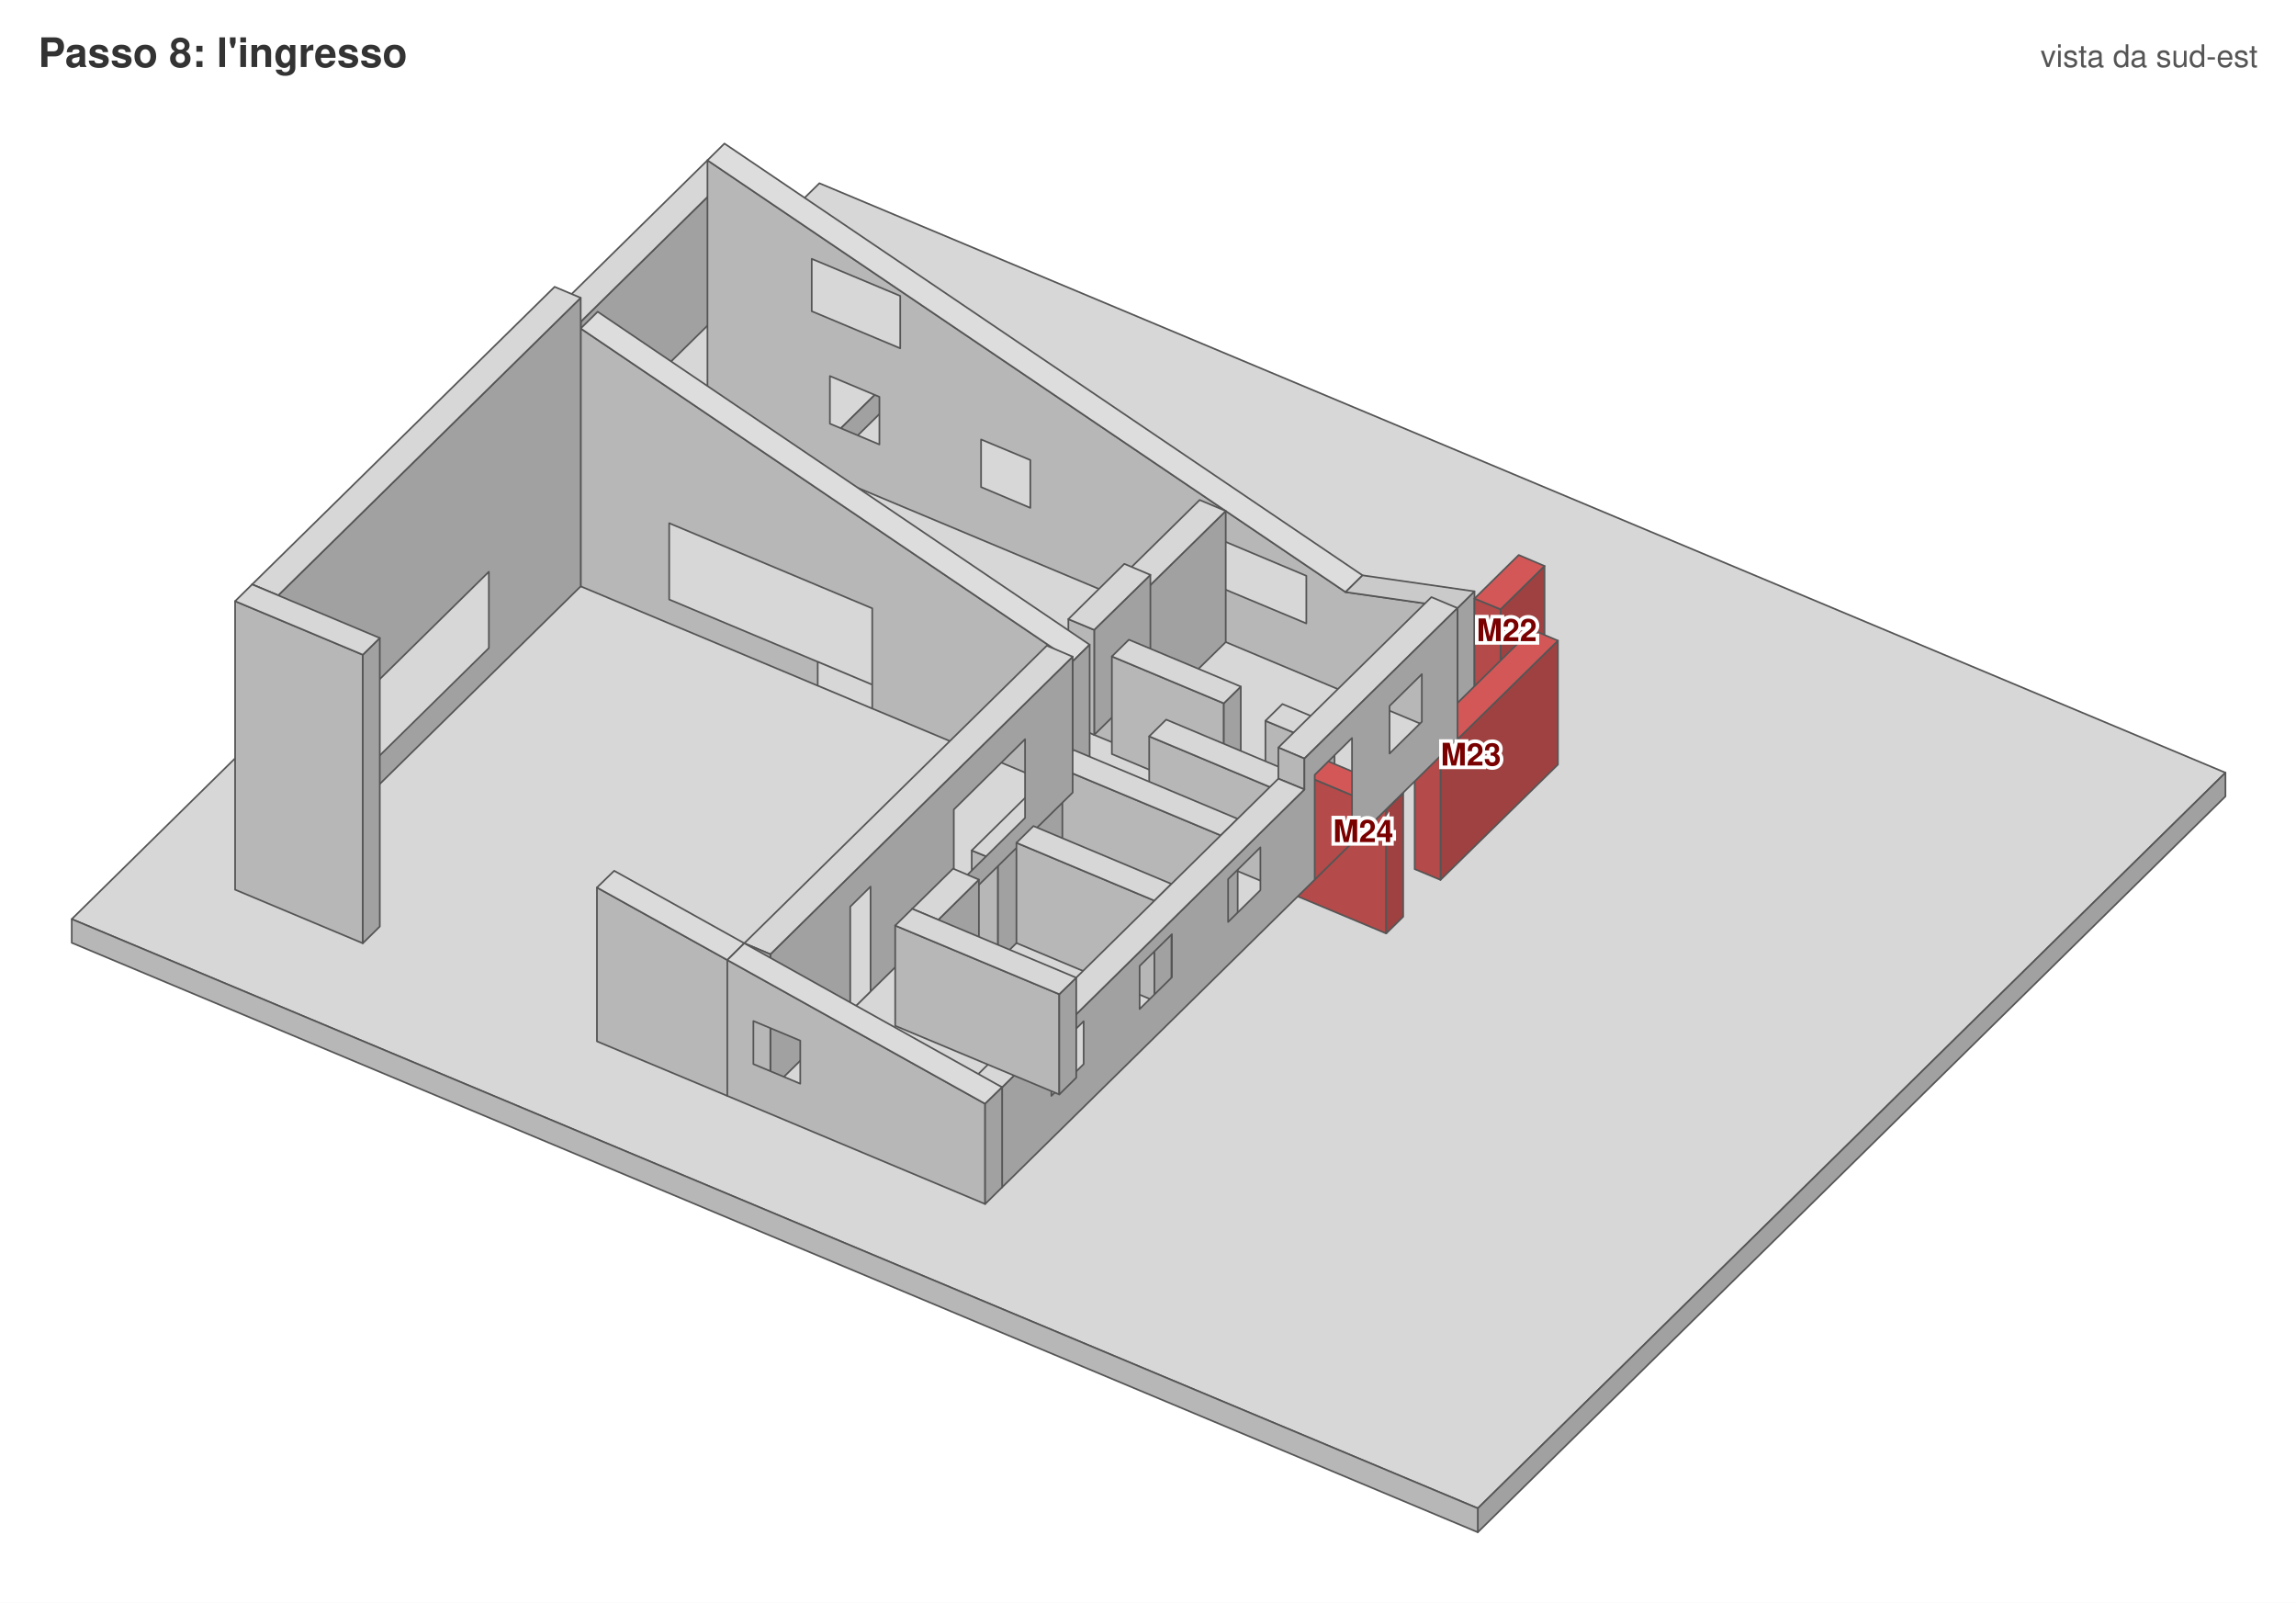
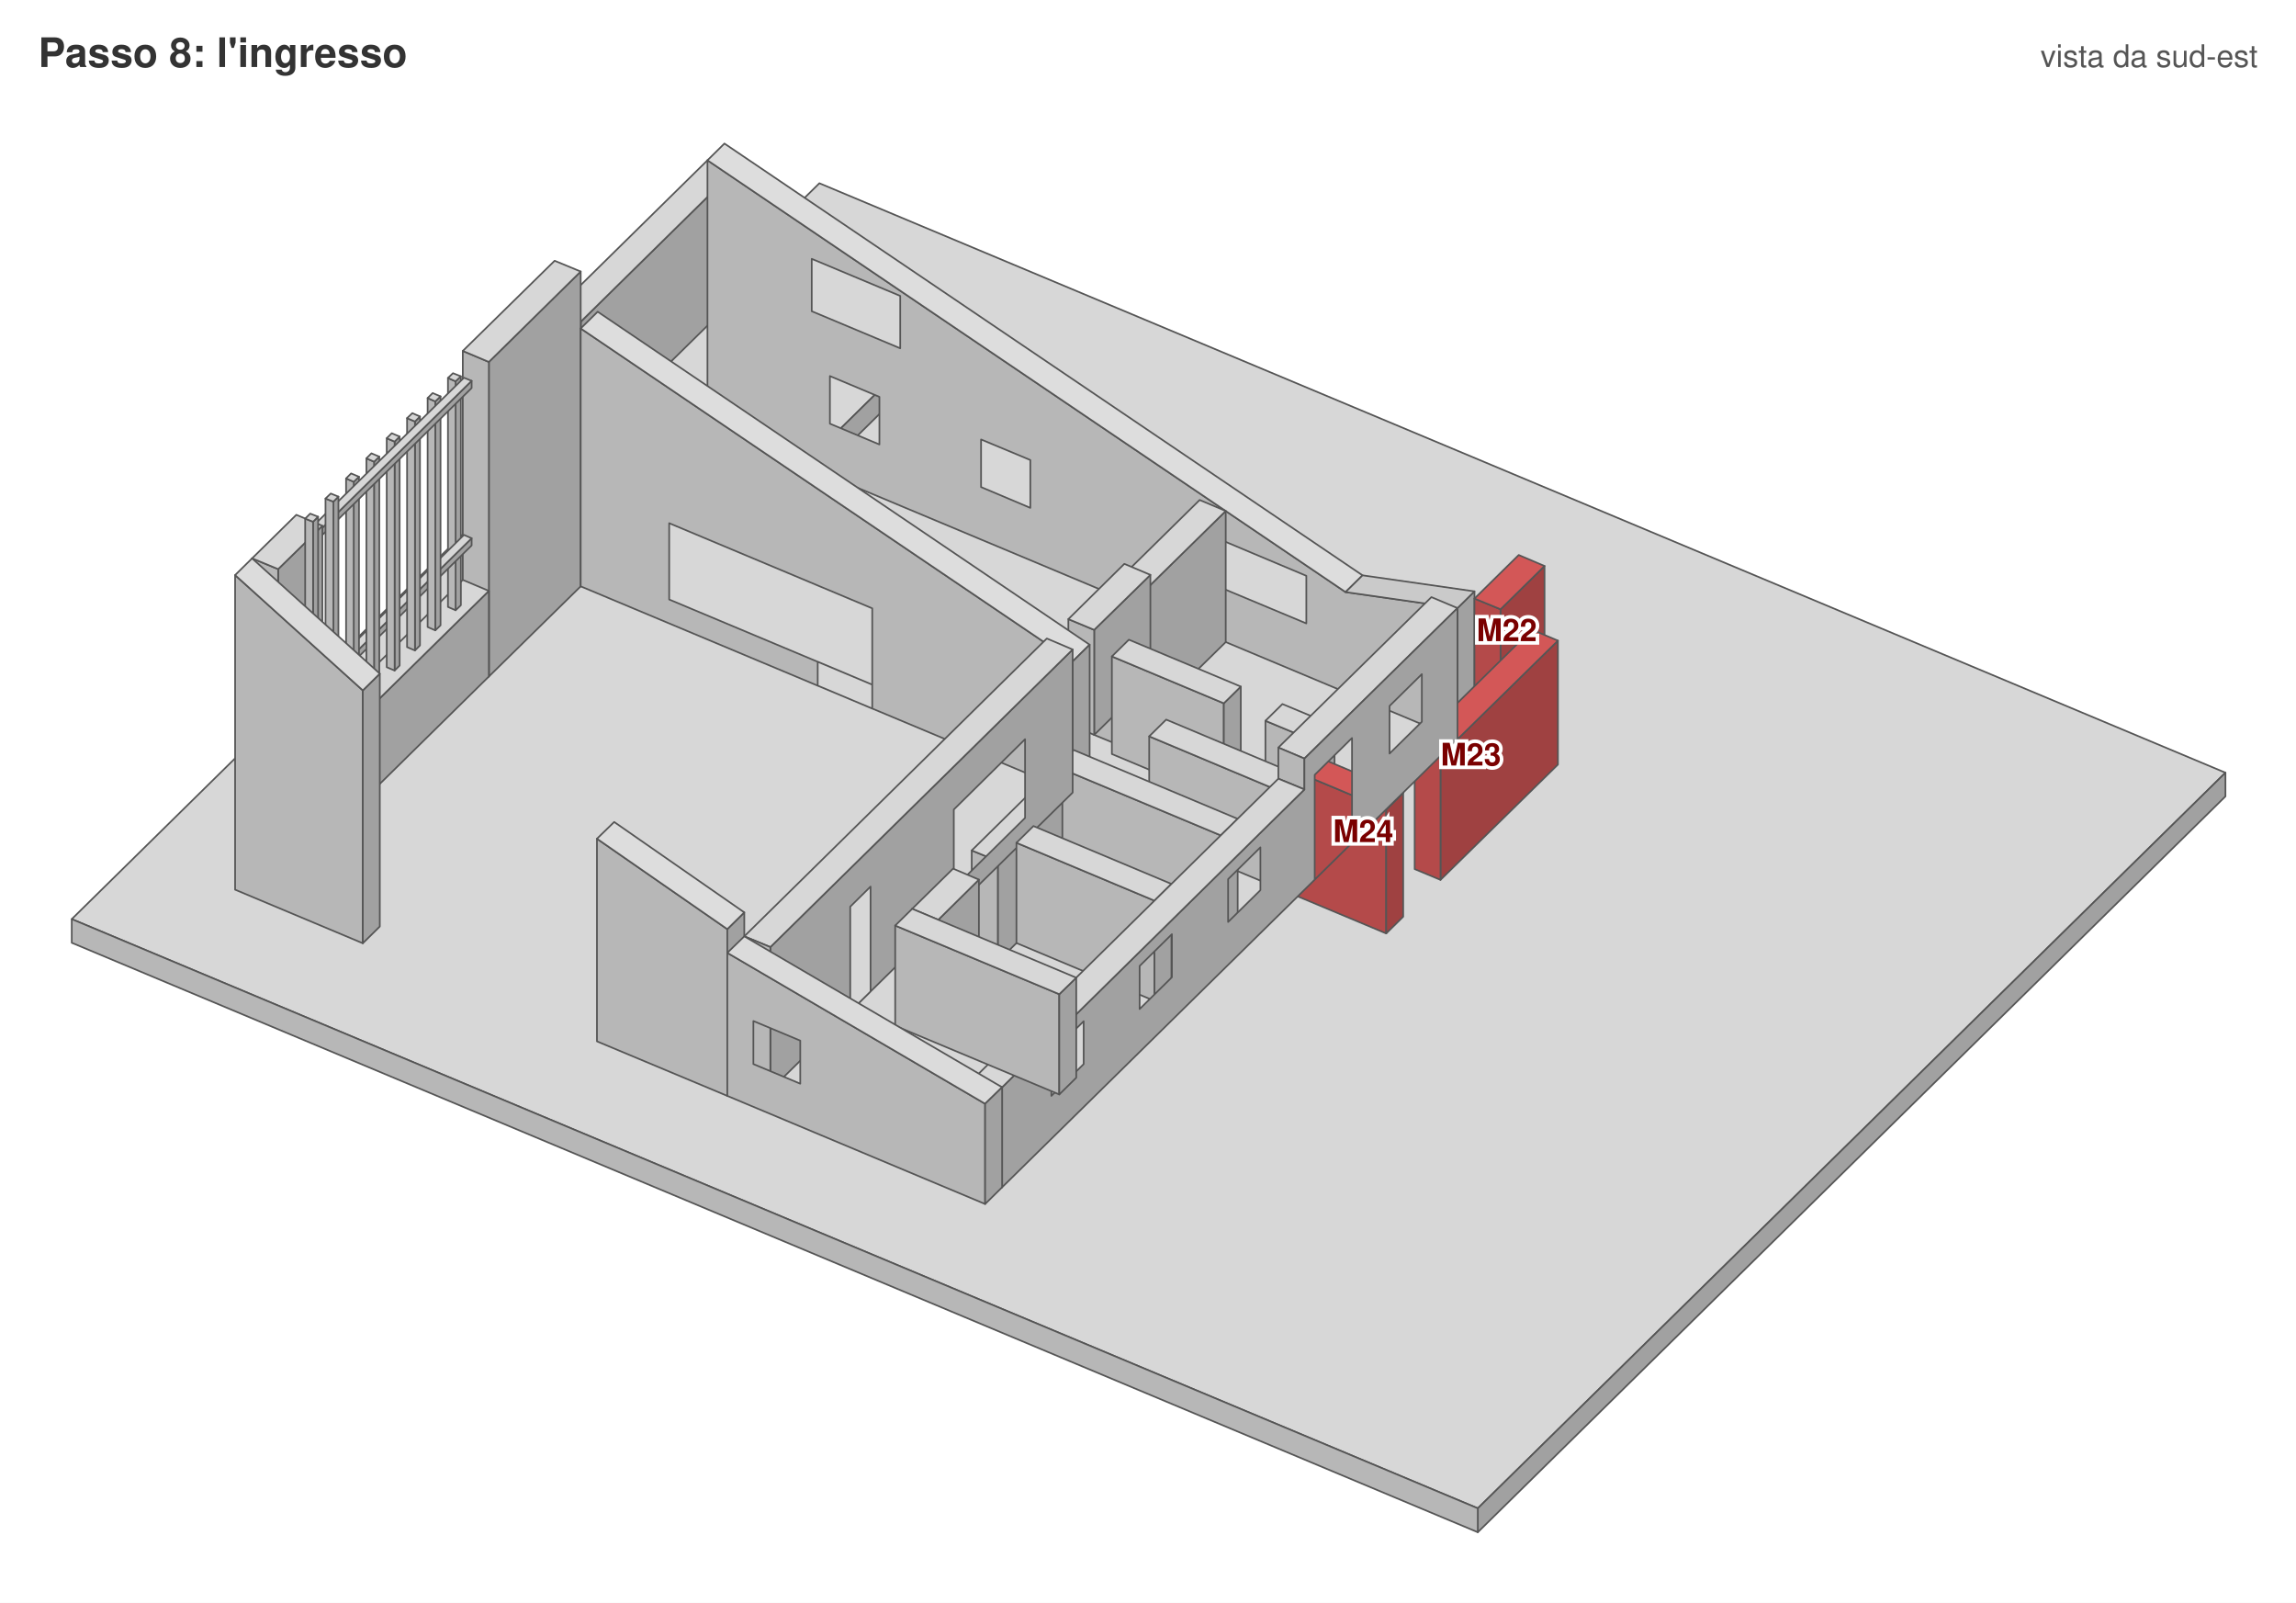
<svg xmlns="http://www.w3.org/2000/svg" viewBox="0 0 960 670" width="960" height="670">
  <rect width="100%" height="100%" fill="#ffffff" />
  <text x="16" y="28" font-family="Helvetica, Arial, sans-serif" font-size="17" font-weight="bold" fill="#333">Passo 8: l'ingresso</text>
  <path d="M 342.6 76.6 L 930.5 323.0 L 617.9 630.5 L 30.0 384.2 Z" fill="rgb(215,215,215)" fill-rule="evenodd" stroke="#555" stroke-width="0.7" stroke-linejoin="round" />
  <path d="M 930.5 332.9 L 617.9 640.5 L 617.9 630.5 L 930.5 323.0 Z" fill="rgb(161,161,161)" fill-rule="evenodd" stroke="#555" stroke-width="0.7" stroke-linejoin="round" />
  <path d="M 617.9 640.5 L 30.0 394.1 L 30.0 384.2 L 617.9 630.5 Z" fill="rgb(183,183,183)" fill-rule="evenodd" stroke="#555" stroke-width="0.7" stroke-linejoin="round" />
  <path d="M 306.7 182.2 L 242.8 245.1 L 242.8 134.5 L 306.7 71.6 Z M 303.2 163.8 L 276.9 189.6 L 276.9 169.7 L 303.2 143.8 Z" fill="rgb(161,161,161)" fill-rule="evenodd" stroke="#555" stroke-width="0.7" stroke-linejoin="round" />
  <path d="M 231.9 240.5 L 231.9 129.9 L 242.8 134.5 L 242.8 245.1 Z" fill="rgb(183,183,183)" fill-rule="evenodd" stroke="#555" stroke-width="0.7" stroke-linejoin="round" />
  <path d="M 231.9 129.9 L 295.8 67.0 L 306.7 71.6 L 242.8 134.5 Z" fill="rgb(215,215,215)" fill-rule="evenodd" stroke="#555" stroke-width="0.7" stroke-linejoin="round" />
  <path d="M 306.7 125.4 L 376.4 154.6 L 319.6 210.5 L 249.9 181.3 Z" fill="rgb(215,215,215)" fill-rule="evenodd" stroke="#555" stroke-width="0.7" stroke-linejoin="round" />
  <path d="M 376.4 164.5 L 319.6 220.5 L 319.6 210.5 L 376.4 154.6 Z" fill="rgb(161,161,161)" fill-rule="evenodd" stroke="#555" stroke-width="0.7" stroke-linejoin="round" />
  <path d="M 319.6 220.5 L 249.9 191.3 L 249.9 181.3 L 319.6 210.5 Z" fill="rgb(183,183,183)" fill-rule="evenodd" stroke="#555" stroke-width="0.7" stroke-linejoin="round" />
  <path d="M 295.8 177.6 L 609.4 309.0 L 609.4 254.2 L 562.6 247.5 L 295.8 67.0 Z M 347.0 177.1 L 367.7 185.8 L 367.7 165.9 L 347.0 157.2 Z M 410.2 203.6 L 430.8 212.3 L 430.8 192.3 L 410.2 183.7 Z M 510.3 245.6 L 546.2 260.6 L 546.2 240.7 L 510.3 225.6 Z M 339.4 130.1 L 376.4 145.6 L 376.4 123.7 L 339.4 108.2 Z" fill="rgb(183,183,183)" fill-rule="evenodd" stroke="#555" stroke-width="0.7" stroke-linejoin="round" />
  <path d="M 569.7 240.5 L 302.9 60.0 L 295.8 67.0 L 562.6 247.5 Z" fill="rgb(221,221,221)" fill-rule="evenodd" stroke="#555" stroke-width="0.7" stroke-linejoin="round" />
  <path d="M 616.5 302.0 L 616.5 247.2 L 609.4 254.2 L 609.4 309.0 Z" fill="rgb(161,161,161)" fill-rule="evenodd" stroke="#555" stroke-width="0.7" stroke-linejoin="round" />
  <path d="M 616.5 247.2 L 569.7 240.5 L 562.6 247.5 L 609.4 254.2 Z" fill="rgb(202,202,202)" fill-rule="evenodd" stroke="#555" stroke-width="0.7" stroke-linejoin="round" />
  <path d="M 512.5 268.4 L 468.4 311.7 L 468.4 256.9 L 512.5 213.6 Z" fill="rgb(161,161,161)" fill-rule="evenodd" stroke="#555" stroke-width="0.7" stroke-linejoin="round" />
  <path d="M 457.5 252.4 L 501.6 209.0 L 512.5 213.6 L 468.4 256.9 Z" fill="rgb(215,215,215)" fill-rule="evenodd" stroke="#555" stroke-width="0.7" stroke-linejoin="round" />
  <path d="M 457.5 307.2 L 457.5 252.4 L 468.4 256.9 L 468.4 311.7 Z" fill="rgb(183,183,183)" fill-rule="evenodd" stroke="#555" stroke-width="0.7" stroke-linejoin="round" />
+   <path d="M 242.8 245.1 L 204.4 282.8 L 204.4 151.3 L 242.8 113.5 Z" fill="rgb(161,161,161)" fill-rule="evenodd" stroke="#555" stroke-width="0.7" stroke-linejoin="round" />
+   <path d="M 193.5 278.3 L 193.5 146.7 L 204.4 151.3 L 204.4 282.8 Z" fill="rgb(183,183,183)" fill-rule="evenodd" stroke="#555" stroke-width="0.7" stroke-linejoin="round" />
+   <path d="M 193.5 146.7 L 231.9 109.0 L 242.8 113.5 L 204.4 151.3 Z" fill="rgb(215,215,215)" fill-rule="evenodd" stroke="#555" stroke-width="0.7" stroke-linejoin="round" />
  <path d="M 481.0 284.1 L 457.5 307.2 L 457.5 263.3 L 481.0 240.3 Z" fill="rgb(161,161,161)" fill-rule="evenodd" stroke="#555" stroke-width="0.7" stroke-linejoin="round" />
  <path d="M 446.7 302.6 L 446.7 258.8 L 457.5 263.3 L 457.5 307.2 Z" fill="rgb(183,183,183)" fill-rule="evenodd" stroke="#555" stroke-width="0.7" stroke-linejoin="round" />
  <path d="M 446.7 258.8 L 470.1 235.7 L 481.0 240.3 L 457.5 263.3 Z" fill="rgb(215,215,215)" fill-rule="evenodd" stroke="#555" stroke-width="0.7" stroke-linejoin="round" />
  <path d="M 645.8 288.4 L 627.4 306.6 L 627.4 254.7 L 645.8 236.6 Z" fill="rgb(159,65,65)" fill-rule="evenodd" stroke="#555" stroke-width="0.7" stroke-linejoin="round" />
  <path d="M 616.5 302.0 L 616.5 250.2 L 627.4 254.7 L 627.4 306.6 Z" fill="rgb(180,74,74)" fill-rule="evenodd" stroke="#555" stroke-width="0.7" stroke-linejoin="round" />
  <path d="M 616.5 250.2 L 635.0 232.0 L 645.8 236.6 L 627.4 254.7 Z" fill="rgb(211,87,87)" fill-rule="evenodd" stroke="#555" stroke-width="0.7" stroke-linejoin="round" />
  <path d="M 242.8 245.1 L 448.5 331.3 L 448.5 276.5 L 242.8 137.3 Z M 279.8 250.6 L 364.7 286.2 L 364.7 254.3 L 279.8 218.7 Z M 341.9 286.6 L 364.7 296.2 L 364.7 286.2 L 341.9 276.6 Z" fill="rgb(183,183,183)" fill-rule="evenodd" stroke="#555" stroke-width="0.7" stroke-linejoin="round" />
  <path d="M 455.6 269.5 L 249.9 130.3 L 242.8 137.3 L 448.5 276.5 Z" fill="rgb(221,221,221)" fill-rule="evenodd" stroke="#555" stroke-width="0.7" stroke-linejoin="round" />
  <path d="M 455.6 324.3 L 455.6 269.5 L 448.5 276.5 L 448.5 331.3 Z" fill="rgb(161,161,161)" fill-rule="evenodd" stroke="#555" stroke-width="0.7" stroke-linejoin="round" />
+   <path d="M 204.4 282.8 L 134.8 351.3 L 134.8 315.5 L 204.4 247.0 Z" fill="rgb(161,161,161)" fill-rule="evenodd" stroke="#555" stroke-width="0.7" stroke-linejoin="round" />
+   <path d="M 123.9 310.9 L 193.5 242.4 L 204.4 247.0 L 134.8 315.5 Z" fill="rgb(215,215,215)" fill-rule="evenodd" stroke="#555" stroke-width="0.7" stroke-linejoin="round" />
+   <path d="M 123.9 346.8 L 123.9 310.9 L 134.8 315.5 L 134.8 351.3 Z" fill="rgb(183,183,183)" fill-rule="evenodd" stroke="#555" stroke-width="0.7" stroke-linejoin="round" />
  <path d="M 464.9 315.2 L 511.7 334.8 L 511.7 294.0 L 464.9 274.4 Z" fill="rgb(183,183,183)" fill-rule="evenodd" stroke="#555" stroke-width="0.7" stroke-linejoin="round" />
  <path d="M 518.8 327.9 L 518.8 287.0 L 511.7 294.0 L 511.7 334.8 Z" fill="rgb(161,161,161)" fill-rule="evenodd" stroke="#555" stroke-width="0.7" stroke-linejoin="round" />
  <path d="M 518.8 287.0 L 472.0 267.4 L 464.9 274.4 L 511.7 294.0 Z" fill="rgb(215,215,215)" fill-rule="evenodd" stroke="#555" stroke-width="0.7" stroke-linejoin="round" />
-   <path d="M 242.8 245.1 L 116.3 369.5 L 116.3 248.9 L 242.8 124.5 Z M 204.4 270.9 L 134.8 339.4 L 134.8 307.5 L 204.4 239.0 Z" fill="rgb(161,161,161)" fill-rule="evenodd" stroke="#555" stroke-width="0.7" stroke-linejoin="round" />
-   <path d="M 105.4 244.3 L 231.9 119.9 L 242.8 124.5 L 116.3 248.9 Z" fill="rgb(215,215,215)" fill-rule="evenodd" stroke="#555" stroke-width="0.7" stroke-linejoin="round" />
-   <path d="M 105.4 364.9 L 105.4 244.3 L 116.3 248.9 L 116.3 369.5 Z" fill="rgb(183,183,183)" fill-rule="evenodd" stroke="#555" stroke-width="0.7" stroke-linejoin="round" />
+   <path d="M 192.7 253.0 L 190.5 255.1 L 190.5 159.4 L 192.7 157.3 Z" fill="rgb(161,161,161)" fill-rule="evenodd" stroke="#555" stroke-width="0.7" stroke-linejoin="round" />
+   <path d="M 187.3 253.7 L 187.3 158.0 L 190.5 159.4 L 190.5 255.1 Z" fill="rgb(183,183,183)" fill-rule="evenodd" stroke="#555" stroke-width="0.7" stroke-linejoin="round" />
+   <path d="M 187.3 158.0 L 189.4 156.0 L 192.7 157.3 L 190.5 159.4 Z" fill="rgb(215,215,215)" fill-rule="evenodd" stroke="#555" stroke-width="0.7" stroke-linejoin="round" />
+   <path d="M 197.2 228.0 L 127.6 296.5 L 127.6 293.5 L 197.2 225.0 Z" fill="rgb(161,161,161)" fill-rule="evenodd" stroke="#555" stroke-width="0.7" stroke-linejoin="round" />
+   <path d="M 124.3 292.1 L 194.0 223.6 L 197.2 225.0 L 127.6 293.5 Z" fill="rgb(215,215,215)" fill-rule="evenodd" stroke="#555" stroke-width="0.7" stroke-linejoin="round" />
+   <path d="M 124.3 295.1 L 124.3 292.1 L 127.6 293.5 L 127.6 296.5 Z" fill="rgb(183,183,183)" fill-rule="evenodd" stroke="#555" stroke-width="0.7" stroke-linejoin="round" />
+   <path d="M 184.2 261.4 L 182.0 263.5 L 182.0 167.8 L 184.2 165.7 Z" fill="rgb(161,161,161)" fill-rule="evenodd" stroke="#555" stroke-width="0.7" stroke-linejoin="round" />
+   <path d="M 178.8 262.1 L 178.8 166.4 L 182.0 167.8 L 182.0 263.5 Z" fill="rgb(183,183,183)" fill-rule="evenodd" stroke="#555" stroke-width="0.7" stroke-linejoin="round" />
+   <path d="M 178.8 166.4 L 180.9 164.3 L 184.2 165.7 L 182.0 167.8 Z" fill="rgb(215,215,215)" fill-rule="evenodd" stroke="#555" stroke-width="0.7" stroke-linejoin="round" />
  <path d="M 529.1 342.1 L 550.9 351.3 L 550.9 310.4 L 529.1 301.3 Z" fill="rgb(183,183,183)" fill-rule="evenodd" stroke="#555" stroke-width="0.7" stroke-linejoin="round" />
  <path d="M 558.0 344.3 L 558.0 303.4 L 550.9 310.4 L 550.9 351.3 Z" fill="rgb(161,161,161)" fill-rule="evenodd" stroke="#555" stroke-width="0.7" stroke-linejoin="round" />
  <path d="M 558.0 303.4 L 536.2 294.3 L 529.1 301.3 L 550.9 310.4 Z" fill="rgb(215,215,215)" fill-rule="evenodd" stroke="#555" stroke-width="0.7" stroke-linejoin="round" />
  <path d="M 651.4 319.6 L 602.3 367.8 L 602.3 316.0 L 651.4 267.8 Z" fill="rgb(159,65,65)" fill-rule="evenodd" stroke="#555" stroke-width="0.7" stroke-linejoin="round" />
  <path d="M 591.5 311.5 L 640.5 263.2 L 651.4 267.8 L 602.3 316.0 Z" fill="rgb(211,87,87)" fill-rule="evenodd" stroke="#555" stroke-width="0.7" stroke-linejoin="round" />
  <path d="M 591.5 363.3 L 591.5 311.5 L 602.3 316.0 L 602.3 367.8 Z" fill="rgb(180,74,74)" fill-rule="evenodd" stroke="#555" stroke-width="0.7" stroke-linejoin="round" />
+   <path d="M 175.6 269.8 L 173.5 271.9 L 173.5 176.2 L 175.6 174.1 Z" fill="rgb(161,161,161)" fill-rule="evenodd" stroke="#555" stroke-width="0.7" stroke-linejoin="round" />
+   <path d="M 170.2 270.5 L 170.2 174.8 L 173.5 176.2 L 173.5 271.9 Z" fill="rgb(183,183,183)" fill-rule="evenodd" stroke="#555" stroke-width="0.7" stroke-linejoin="round" />
+   <path d="M 170.2 174.8 L 172.4 172.7 L 175.6 174.1 L 173.5 176.2 Z" fill="rgb(215,215,215)" fill-rule="evenodd" stroke="#555" stroke-width="0.7" stroke-linejoin="round" />
  <path d="M 480.5 348.7 L 531.7 370.1 L 531.7 329.3 L 480.5 307.8 Z" fill="rgb(183,183,183)" fill-rule="evenodd" stroke="#555" stroke-width="0.7" stroke-linejoin="round" />
  <path d="M 538.8 363.1 L 538.8 322.3 L 531.7 329.3 L 531.7 370.1 Z" fill="rgb(161,161,161)" fill-rule="evenodd" stroke="#555" stroke-width="0.7" stroke-linejoin="round" />
  <path d="M 538.8 322.3 L 487.6 300.8 L 480.5 307.8 L 531.7 329.3 Z" fill="rgb(215,215,215)" fill-rule="evenodd" stroke="#555" stroke-width="0.7" stroke-linejoin="round" />
+   <path d="M 167.1 278.2 L 165.0 280.3 L 165.0 184.6 L 167.1 182.5 Z" fill="rgb(161,161,161)" fill-rule="evenodd" stroke="#555" stroke-width="0.7" stroke-linejoin="round" />
+   <path d="M 161.7 278.9 L 161.7 183.2 L 165.0 184.6 L 165.0 280.3 Z" fill="rgb(183,183,183)" fill-rule="evenodd" stroke="#555" stroke-width="0.7" stroke-linejoin="round" />
+   <path d="M 161.7 183.2 L 163.8 181.1 L 167.1 182.5 L 165.0 184.6 Z" fill="rgb(215,215,215)" fill-rule="evenodd" stroke="#555" stroke-width="0.7" stroke-linejoin="round" />
+   <path d="M 158.6 286.5 L 156.4 288.6 L 156.4 193.0 L 158.6 190.9 Z" fill="rgb(161,161,161)" fill-rule="evenodd" stroke="#555" stroke-width="0.7" stroke-linejoin="round" />
+   <path d="M 153.2 287.3 L 153.2 191.6 L 156.4 193.0 L 156.4 288.6 Z" fill="rgb(183,183,183)" fill-rule="evenodd" stroke="#555" stroke-width="0.7" stroke-linejoin="round" />
+   <path d="M 153.2 191.6 L 155.3 189.5 L 158.6 190.9 L 156.4 193.0 Z" fill="rgb(215,215,215)" fill-rule="evenodd" stroke="#555" stroke-width="0.7" stroke-linejoin="round" />
  <path d="M 441.8 362.4 L 510.4 391.1 L 510.4 349.2 L 441.8 320.5 Z" fill="rgb(183,183,183)" fill-rule="evenodd" stroke="#555" stroke-width="0.7" stroke-linejoin="round" />
  <path d="M 517.5 384.1 L 517.5 342.3 L 510.4 349.2 L 510.4 391.1 Z" fill="rgb(161,161,161)" fill-rule="evenodd" stroke="#555" stroke-width="0.7" stroke-linejoin="round" />
  <path d="M 517.5 342.3 L 448.9 313.5 L 441.8 320.5 L 510.4 349.2 Z" fill="rgb(215,215,215)" fill-rule="evenodd" stroke="#555" stroke-width="0.7" stroke-linejoin="round" />
+   <path d="M 150.1 294.9 L 147.9 297.0 L 147.9 201.4 L 150.1 199.3 Z" fill="rgb(161,161,161)" fill-rule="evenodd" stroke="#555" stroke-width="0.7" stroke-linejoin="round" />
+   <path d="M 144.7 295.7 L 144.7 200.0 L 147.9 201.4 L 147.9 297.0 Z" fill="rgb(183,183,183)" fill-rule="evenodd" stroke="#555" stroke-width="0.7" stroke-linejoin="round" />
+   <path d="M 144.7 200.0 L 146.8 197.9 L 150.1 199.3 L 147.9 201.4 Z" fill="rgb(215,215,215)" fill-rule="evenodd" stroke="#555" stroke-width="0.7" stroke-linejoin="round" />
+   <path d="M 197.2 162.2 L 127.6 230.7 L 127.6 227.7 L 197.2 159.2 Z" fill="rgb(161,161,161)" fill-rule="evenodd" stroke="#555" stroke-width="0.7" stroke-linejoin="round" />
+   <path d="M 124.3 226.4 L 194.0 157.9 L 197.2 159.2 L 127.6 227.7 Z" fill="rgb(215,215,215)" fill-rule="evenodd" stroke="#555" stroke-width="0.7" stroke-linejoin="round" />
+   <path d="M 124.3 229.3 L 124.3 226.4 L 127.6 227.7 L 127.6 230.7 Z" fill="rgb(183,183,183)" fill-rule="evenodd" stroke="#555" stroke-width="0.7" stroke-linejoin="round" />
  <path d="M 542.6 374.7 L 579.6 390.2 L 579.6 338.4 L 542.6 322.9 Z" fill="rgb(180,74,74)" fill-rule="evenodd" stroke="#555" stroke-width="0.7" stroke-linejoin="round" />
  <path d="M 586.7 383.2 L 586.7 331.4 L 579.6 338.4 L 579.6 390.2 Z" fill="rgb(159,65,65)" fill-rule="evenodd" stroke="#555" stroke-width="0.7" stroke-linejoin="round" />
  <path d="M 586.7 331.4 L 549.7 315.9 L 542.6 322.9 L 579.6 338.4 Z" fill="rgb(211,87,87)" fill-rule="evenodd" stroke="#555" stroke-width="0.7" stroke-linejoin="round" />
+   <path d="M 141.5 303.3 L 139.4 305.4 L 139.4 209.7 L 141.5 207.6 Z" fill="rgb(161,161,161)" fill-rule="evenodd" stroke="#555" stroke-width="0.7" stroke-linejoin="round" />
+   <path d="M 136.1 304.1 L 136.1 208.4 L 139.4 209.7 L 139.4 305.4 Z" fill="rgb(183,183,183)" fill-rule="evenodd" stroke="#555" stroke-width="0.7" stroke-linejoin="round" />
+   <path d="M 136.1 208.4 L 138.3 206.3 L 141.5 207.6 L 139.4 209.7 Z" fill="rgb(215,215,215)" fill-rule="evenodd" stroke="#555" stroke-width="0.7" stroke-linejoin="round" />
  <path d="M 444.2 375.3 L 417.2 401.9 L 417.2 360.0 L 444.2 333.5 Z" fill="rgb(161,161,161)" fill-rule="evenodd" stroke="#555" stroke-width="0.7" stroke-linejoin="round" />
  <path d="M 406.3 397.3 L 406.3 355.5 L 417.2 360.0 L 417.2 401.9 Z" fill="rgb(183,183,183)" fill-rule="evenodd" stroke="#555" stroke-width="0.7" stroke-linejoin="round" />
  <path d="M 406.3 355.5 L 433.3 328.9 L 444.2 333.5 L 417.2 360.0 Z" fill="rgb(215,215,215)" fill-rule="evenodd" stroke="#555" stroke-width="0.7" stroke-linejoin="round" />
-   <path d="M 448.5 331.3 L 322.1 455.7 L 322.1 398.9 L 448.5 274.5 Z M 428.6 341.9 L 398.8 371.3 L 398.8 338.4 L 428.6 309.0 Z M 364.0 414.5 L 355.5 422.9 L 355.5 379.0 L 364.0 370.6 Z" fill="rgb(161,161,161)" fill-rule="evenodd" stroke="#555" stroke-width="0.7" stroke-linejoin="round" />
-   <path d="M 311.2 394.3 L 437.7 269.9 L 448.5 274.5 L 322.1 398.9 Z" fill="rgb(215,215,215)" fill-rule="evenodd" stroke="#555" stroke-width="0.7" stroke-linejoin="round" />
-   <path d="M 311.2 451.2 L 311.2 394.3 L 322.1 398.9 L 322.1 455.7 Z" fill="rgb(183,183,183)" fill-rule="evenodd" stroke="#555" stroke-width="0.7" stroke-linejoin="round" />
+   <path d="M 134.8 351.3 L 116.3 369.5 L 116.3 237.9 L 134.8 219.8 Z" fill="rgb(161,161,161)" fill-rule="evenodd" stroke="#555" stroke-width="0.7" stroke-linejoin="round" />
+   <path d="M 105.4 364.9 L 105.4 233.4 L 116.3 237.9 L 116.3 369.5 Z" fill="rgb(183,183,183)" fill-rule="evenodd" stroke="#555" stroke-width="0.7" stroke-linejoin="round" />
+   <path d="M 105.4 233.4 L 123.9 215.2 L 134.8 219.8 L 116.3 237.9 Z" fill="rgb(215,215,215)" fill-rule="evenodd" stroke="#555" stroke-width="0.7" stroke-linejoin="round" />
+   <path d="M 133.0 311.7 L 130.9 313.8 L 130.9 218.1 L 133.0 216.0 Z" fill="rgb(161,161,161)" fill-rule="evenodd" stroke="#555" stroke-width="0.7" stroke-linejoin="round" />
+   <path d="M 127.6 312.4 L 127.6 216.8 L 130.9 218.1 L 130.9 313.8 Z" fill="rgb(183,183,183)" fill-rule="evenodd" stroke="#555" stroke-width="0.7" stroke-linejoin="round" />
+   <path d="M 127.6 216.8 L 129.7 214.7 L 133.0 216.0 L 130.9 218.1 Z" fill="rgb(215,215,215)" fill-rule="evenodd" stroke="#555" stroke-width="0.7" stroke-linejoin="round" />
+   <path d="M 448.5 331.3 L 322.1 455.7 L 322.1 395.9 L 448.5 271.5 Z M 428.6 341.9 L 398.8 371.3 L 398.8 338.4 L 428.6 309.0 Z M 364.0 414.5 L 355.5 422.9 L 355.5 379.0 L 364.0 370.6 Z" fill="rgb(161,161,161)" fill-rule="evenodd" stroke="#555" stroke-width="0.7" stroke-linejoin="round" />
+   <path d="M 311.2 391.4 L 437.7 266.9 L 448.5 271.5 L 322.1 395.9 Z" fill="rgb(215,215,215)" fill-rule="evenodd" stroke="#555" stroke-width="0.7" stroke-linejoin="round" />
+   <path d="M 311.2 451.2 L 311.2 391.4 L 322.1 395.9 L 322.1 455.7 Z" fill="rgb(183,183,183)" fill-rule="evenodd" stroke="#555" stroke-width="0.7" stroke-linejoin="round" />
  <path d="M 425.0 394.2 L 482.7 418.4 L 482.7 376.5 L 425.0 352.3 Z" fill="rgb(183,183,183)" fill-rule="evenodd" stroke="#555" stroke-width="0.7" stroke-linejoin="round" />
  <path d="M 489.8 411.4 L 489.8 369.5 L 482.7 376.5 L 482.7 418.4 Z" fill="rgb(161,161,161)" fill-rule="evenodd" stroke="#555" stroke-width="0.7" stroke-linejoin="round" />
  <path d="M 489.8 369.5 L 432.1 345.3 L 425.0 352.3 L 482.7 376.5 Z" fill="rgb(215,215,215)" fill-rule="evenodd" stroke="#555" stroke-width="0.7" stroke-linejoin="round" />
  <path d="M 534.5 312.5 L 598.5 249.6 L 609.4 254.2 L 545.4 317.1 Z" fill="rgb(215,215,215)" fill-rule="evenodd" stroke="#555" stroke-width="0.7" stroke-linejoin="round" />
  <path d="M 534.5 325.5 L 534.5 312.5 L 545.4 317.1 L 545.4 330.0 Z" fill="rgb(183,183,183)" fill-rule="evenodd" stroke="#555" stroke-width="0.7" stroke-linejoin="round" />
  <path d="M 609.4 309.0 L 419.0 496.3 L 419.0 454.5 L 545.4 330.0 L 545.4 317.1 L 609.4 254.2 Z M 594.5 301.7 L 581.0 315.0 L 581.0 295.1 L 594.5 281.8 Z M 565.3 352.3 L 549.7 367.7 L 549.7 323.9 L 565.3 308.5 Z M 527.0 372.1 L 513.5 385.4 L 513.5 367.5 L 527.0 354.2 Z M 490.0 408.5 L 476.5 421.8 L 476.5 403.8 L 490.0 390.5 Z M 453.1 444.8 L 439.6 458.1 L 439.6 440.2 L 453.1 426.9 Z" fill="rgb(161,161,161)" fill-rule="evenodd" stroke="#555" stroke-width="0.7" stroke-linejoin="round" />
  <path d="M 408.1 449.9 L 534.5 325.5 L 545.4 330.0 L 419.0 454.5 Z" fill="rgb(215,215,215)" fill-rule="evenodd" stroke="#555" stroke-width="0.7" stroke-linejoin="round" />
  <path d="M 408.1 491.8 L 408.1 449.9 L 419.0 454.5 L 419.0 496.3 Z" fill="rgb(183,183,183)" fill-rule="evenodd" stroke="#555" stroke-width="0.7" stroke-linejoin="round" />
-   <path d="M 98.3 371.9 L 151.7 394.3 L 151.7 273.7 L 98.3 251.3 Z" fill="rgb(183,183,183)" fill-rule="evenodd" stroke="#555" stroke-width="0.7" stroke-linejoin="round" />
-   <path d="M 158.8 387.3 L 158.8 266.7 L 151.7 273.7 L 151.7 394.3 Z" fill="rgb(161,161,161)" fill-rule="evenodd" stroke="#555" stroke-width="0.7" stroke-linejoin="round" />
-   <path d="M 158.8 266.7 L 105.4 244.3 L 98.3 251.3 L 151.7 273.7 Z" fill="rgb(215,215,215)" fill-rule="evenodd" stroke="#555" stroke-width="0.7" stroke-linejoin="round" />
+   <path d="M 98.3 371.9 L 151.7 394.3 L 151.7 288.6 L 98.3 240.4 Z" fill="rgb(183,183,183)" fill-rule="evenodd" stroke="#555" stroke-width="0.7" stroke-linejoin="round" />
+   <path d="M 158.8 387.3 L 158.8 281.6 L 151.7 288.6 L 151.7 394.3 Z" fill="rgb(161,161,161)" fill-rule="evenodd" stroke="#555" stroke-width="0.7" stroke-linejoin="round" />
+   <path d="M 158.8 281.6 L 105.4 233.4 L 98.3 240.4 L 151.7 288.6 Z" fill="rgb(220,220,220)" fill-rule="evenodd" stroke="#555" stroke-width="0.7" stroke-linejoin="round" />
  <path d="M 409.3 409.6 L 392.3 426.3 L 392.3 384.5 L 409.3 367.7 Z" fill="rgb(161,161,161)" fill-rule="evenodd" stroke="#555" stroke-width="0.7" stroke-linejoin="round" />
  <path d="M 381.4 421.8 L 381.4 379.9 L 392.3 384.5 L 392.3 426.3 Z" fill="rgb(183,183,183)" fill-rule="evenodd" stroke="#555" stroke-width="0.7" stroke-linejoin="round" />
  <path d="M 381.4 379.9 L 398.5 363.1 L 409.3 367.7 L 392.3 384.5 Z" fill="rgb(215,215,215)" fill-rule="evenodd" stroke="#555" stroke-width="0.7" stroke-linejoin="round" />
  <path d="M 374.3 428.8 L 442.9 457.5 L 442.9 415.6 L 374.3 386.9 Z" fill="rgb(183,183,183)" fill-rule="evenodd" stroke="#555" stroke-width="0.7" stroke-linejoin="round" />
  <path d="M 450.0 450.5 L 450.0 408.7 L 442.9 415.6 L 442.9 457.5 Z" fill="rgb(161,161,161)" fill-rule="evenodd" stroke="#555" stroke-width="0.7" stroke-linejoin="round" />
  <path d="M 450.0 408.7 L 381.4 379.9 L 374.3 386.9 L 442.9 415.6 Z" fill="rgb(215,215,215)" fill-rule="evenodd" stroke="#555" stroke-width="0.7" stroke-linejoin="round" />
-   <path d="M 249.6 435.3 L 304.1 458.1 L 304.1 401.3 L 249.6 371.0 Z" fill="rgb(183,183,183)" fill-rule="evenodd" stroke="#555" stroke-width="0.7" stroke-linejoin="round" />
-   <path d="M 311.2 451.2 L 311.2 394.3 L 304.1 401.3 L 304.1 458.1 Z" fill="rgb(161,161,161)" fill-rule="evenodd" stroke="#555" stroke-width="0.7" stroke-linejoin="round" />
-   <path d="M 311.2 394.3 L 256.8 364.0 L 249.6 371.0 L 304.1 401.3 Z" fill="rgb(219,219,219)" fill-rule="evenodd" stroke="#555" stroke-width="0.7" stroke-linejoin="round" />
-   <path d="M 304.1 458.1 L 411.9 503.3 L 411.9 461.4 L 304.1 401.3 Z M 315.0 444.8 L 334.6 453.0 L 334.6 435.0 L 315.0 426.8 Z" fill="rgb(183,183,183)" fill-rule="evenodd" stroke="#555" stroke-width="0.7" stroke-linejoin="round" />
-   <path d="M 419.0 454.5 L 311.2 394.3 L 304.1 401.3 L 411.9 461.4 Z" fill="rgb(219,219,219)" fill-rule="evenodd" stroke="#555" stroke-width="0.7" stroke-linejoin="round" />
+   <path d="M 249.6 435.3 L 304.1 458.1 L 304.1 388.4 L 249.6 350.6 Z" fill="rgb(183,183,183)" fill-rule="evenodd" stroke="#555" stroke-width="0.7" stroke-linejoin="round" />
+   <path d="M 311.2 451.2 L 311.2 381.4 L 304.1 388.4 L 304.1 458.1 Z" fill="rgb(161,161,161)" fill-rule="evenodd" stroke="#555" stroke-width="0.7" stroke-linejoin="round" />
+   <path d="M 311.2 381.4 L 256.8 343.6 L 249.6 350.6 L 304.1 388.4 Z" fill="rgb(221,221,221)" fill-rule="evenodd" stroke="#555" stroke-width="0.7" stroke-linejoin="round" />
+   <path d="M 304.1 458.1 L 411.9 503.3 L 411.9 461.4 L 304.1 398.3 Z M 315.0 444.8 L 334.6 453.0 L 334.6 435.0 L 315.0 426.8 Z" fill="rgb(183,183,183)" fill-rule="evenodd" stroke="#555" stroke-width="0.7" stroke-linejoin="round" />
+   <path d="M 419.0 454.5 L 311.2 391.4 L 304.1 398.3 L 411.9 461.4 Z" fill="rgb(219,219,219)" fill-rule="evenodd" stroke="#555" stroke-width="0.7" stroke-linejoin="round" />
  <path d="M 419.0 496.3 L 419.0 454.5 L 411.9 461.4 L 411.9 503.3 Z" fill="rgb(161,161,161)" fill-rule="evenodd" stroke="#555" stroke-width="0.7" stroke-linejoin="round" />
  <text x="630" y="268" font-family="Helvetica, Arial, sans-serif" font-size="13" font-weight="bold" fill="#7a0000" text-anchor="middle" stroke="#fff" stroke-width="3" paint-order="stroke">M22</text>
  <text x="615" y="320" font-family="Helvetica, Arial, sans-serif" font-size="13" font-weight="bold" fill="#7a0000" text-anchor="middle" stroke="#fff" stroke-width="3" paint-order="stroke">M23</text>
  <text x="570" y="352" font-family="Helvetica, Arial, sans-serif" font-size="13" font-weight="bold" fill="#7a0000" text-anchor="middle" stroke="#fff" stroke-width="3" paint-order="stroke">M24</text>
  <text x="944" y="28" font-family="Helvetica, Arial, sans-serif" font-size="13" fill="#555" text-anchor="end">vista da sud-est</text>
</svg>
